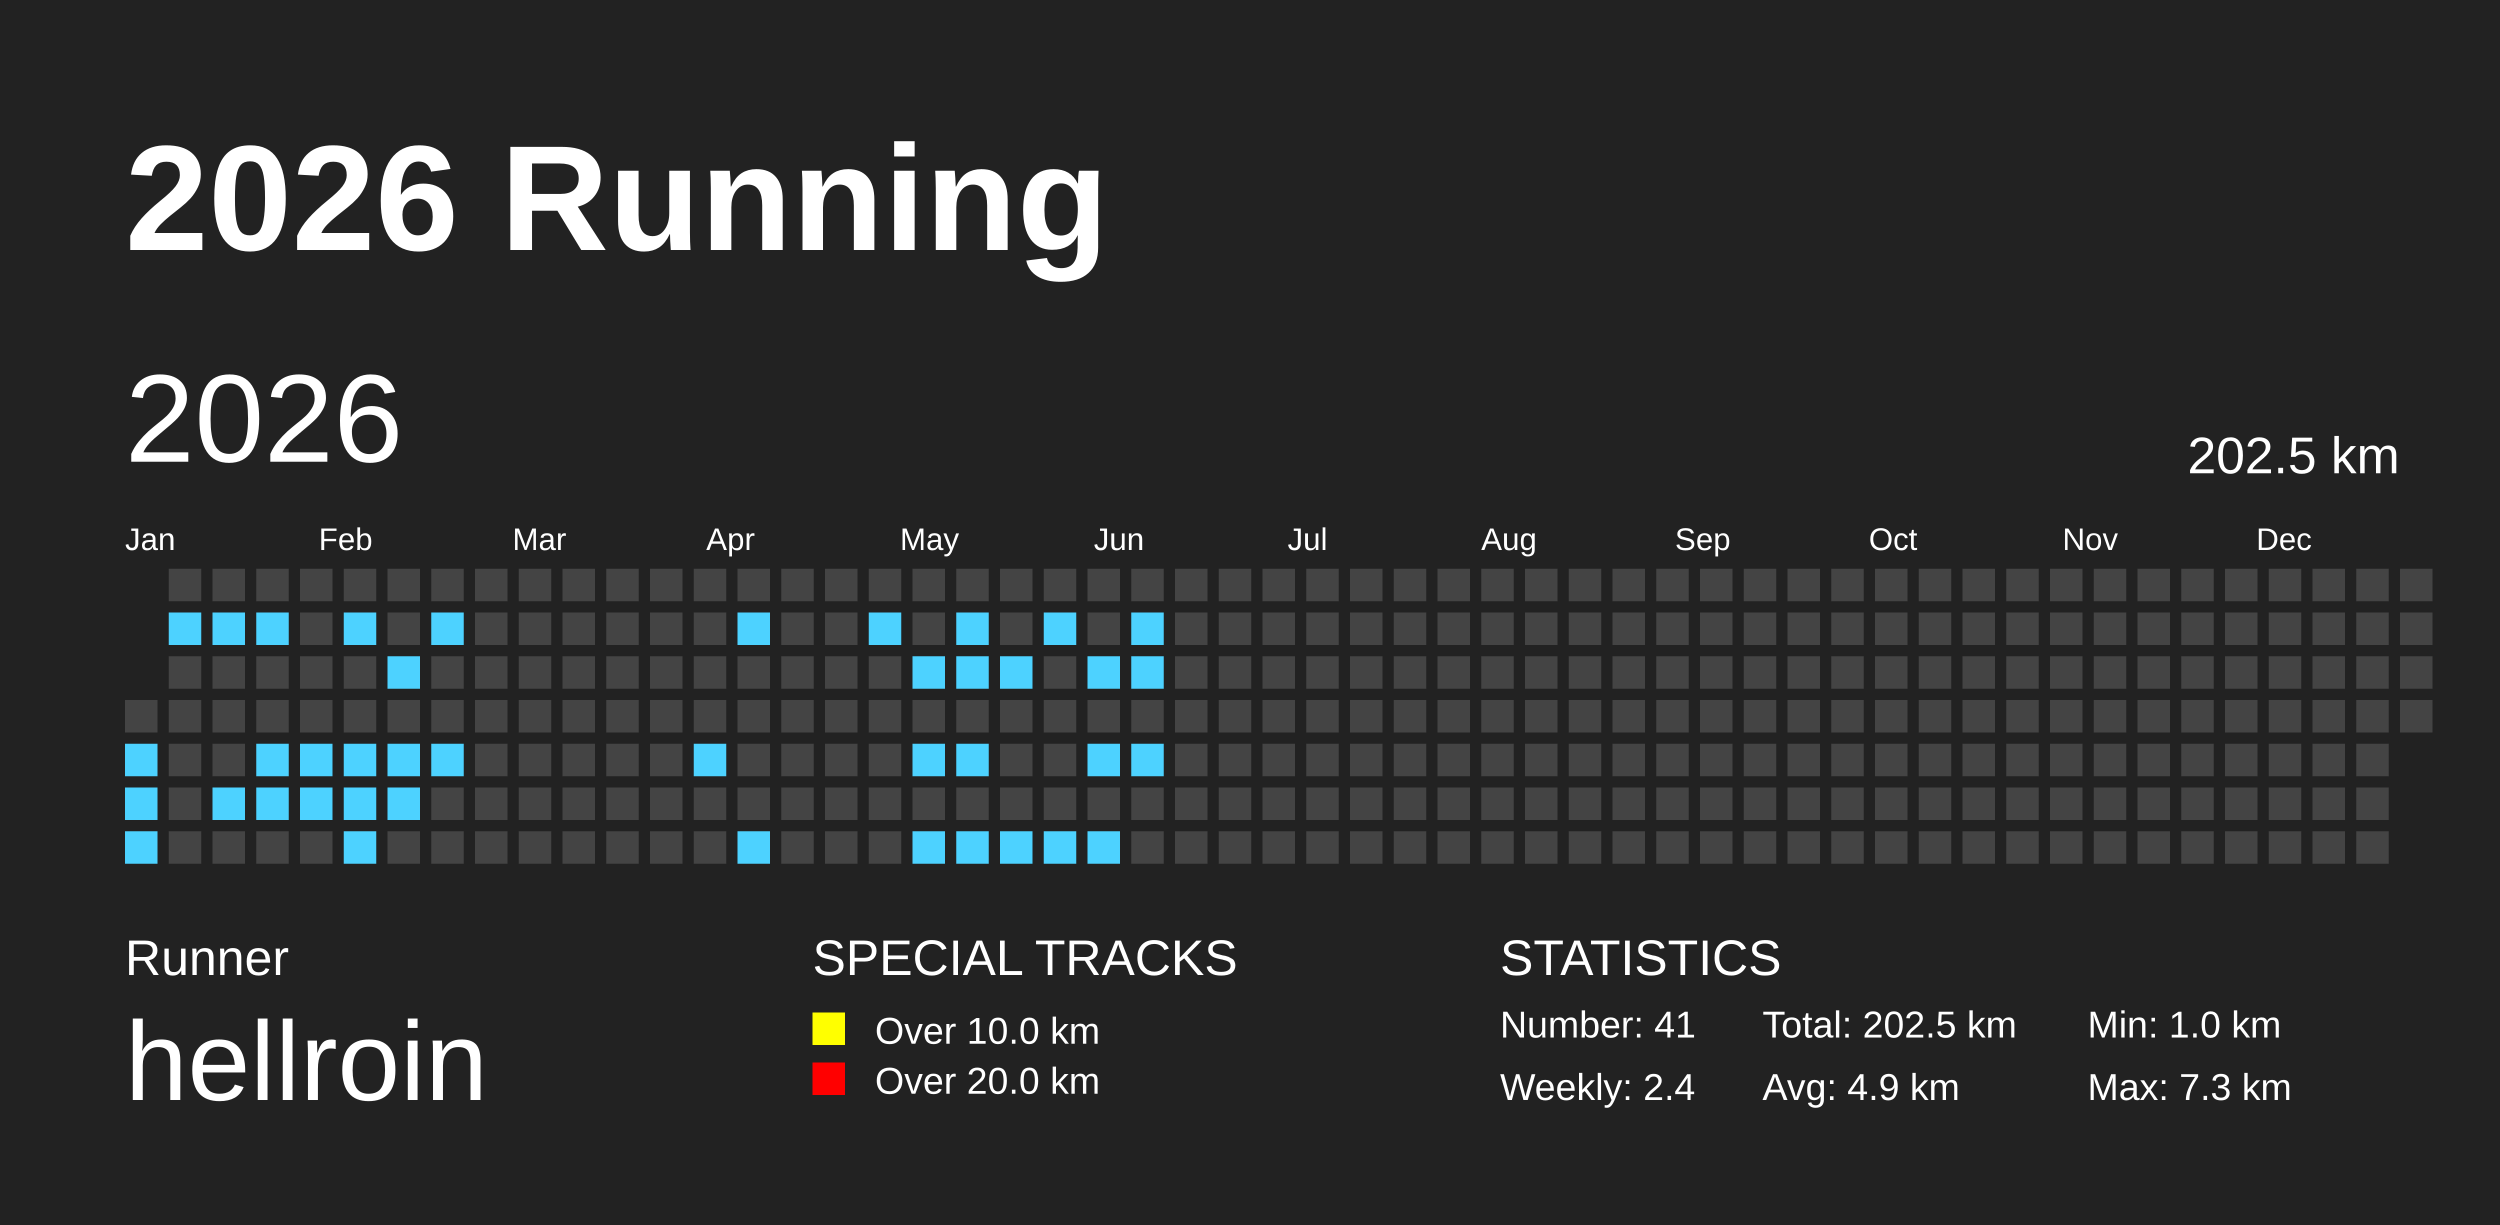
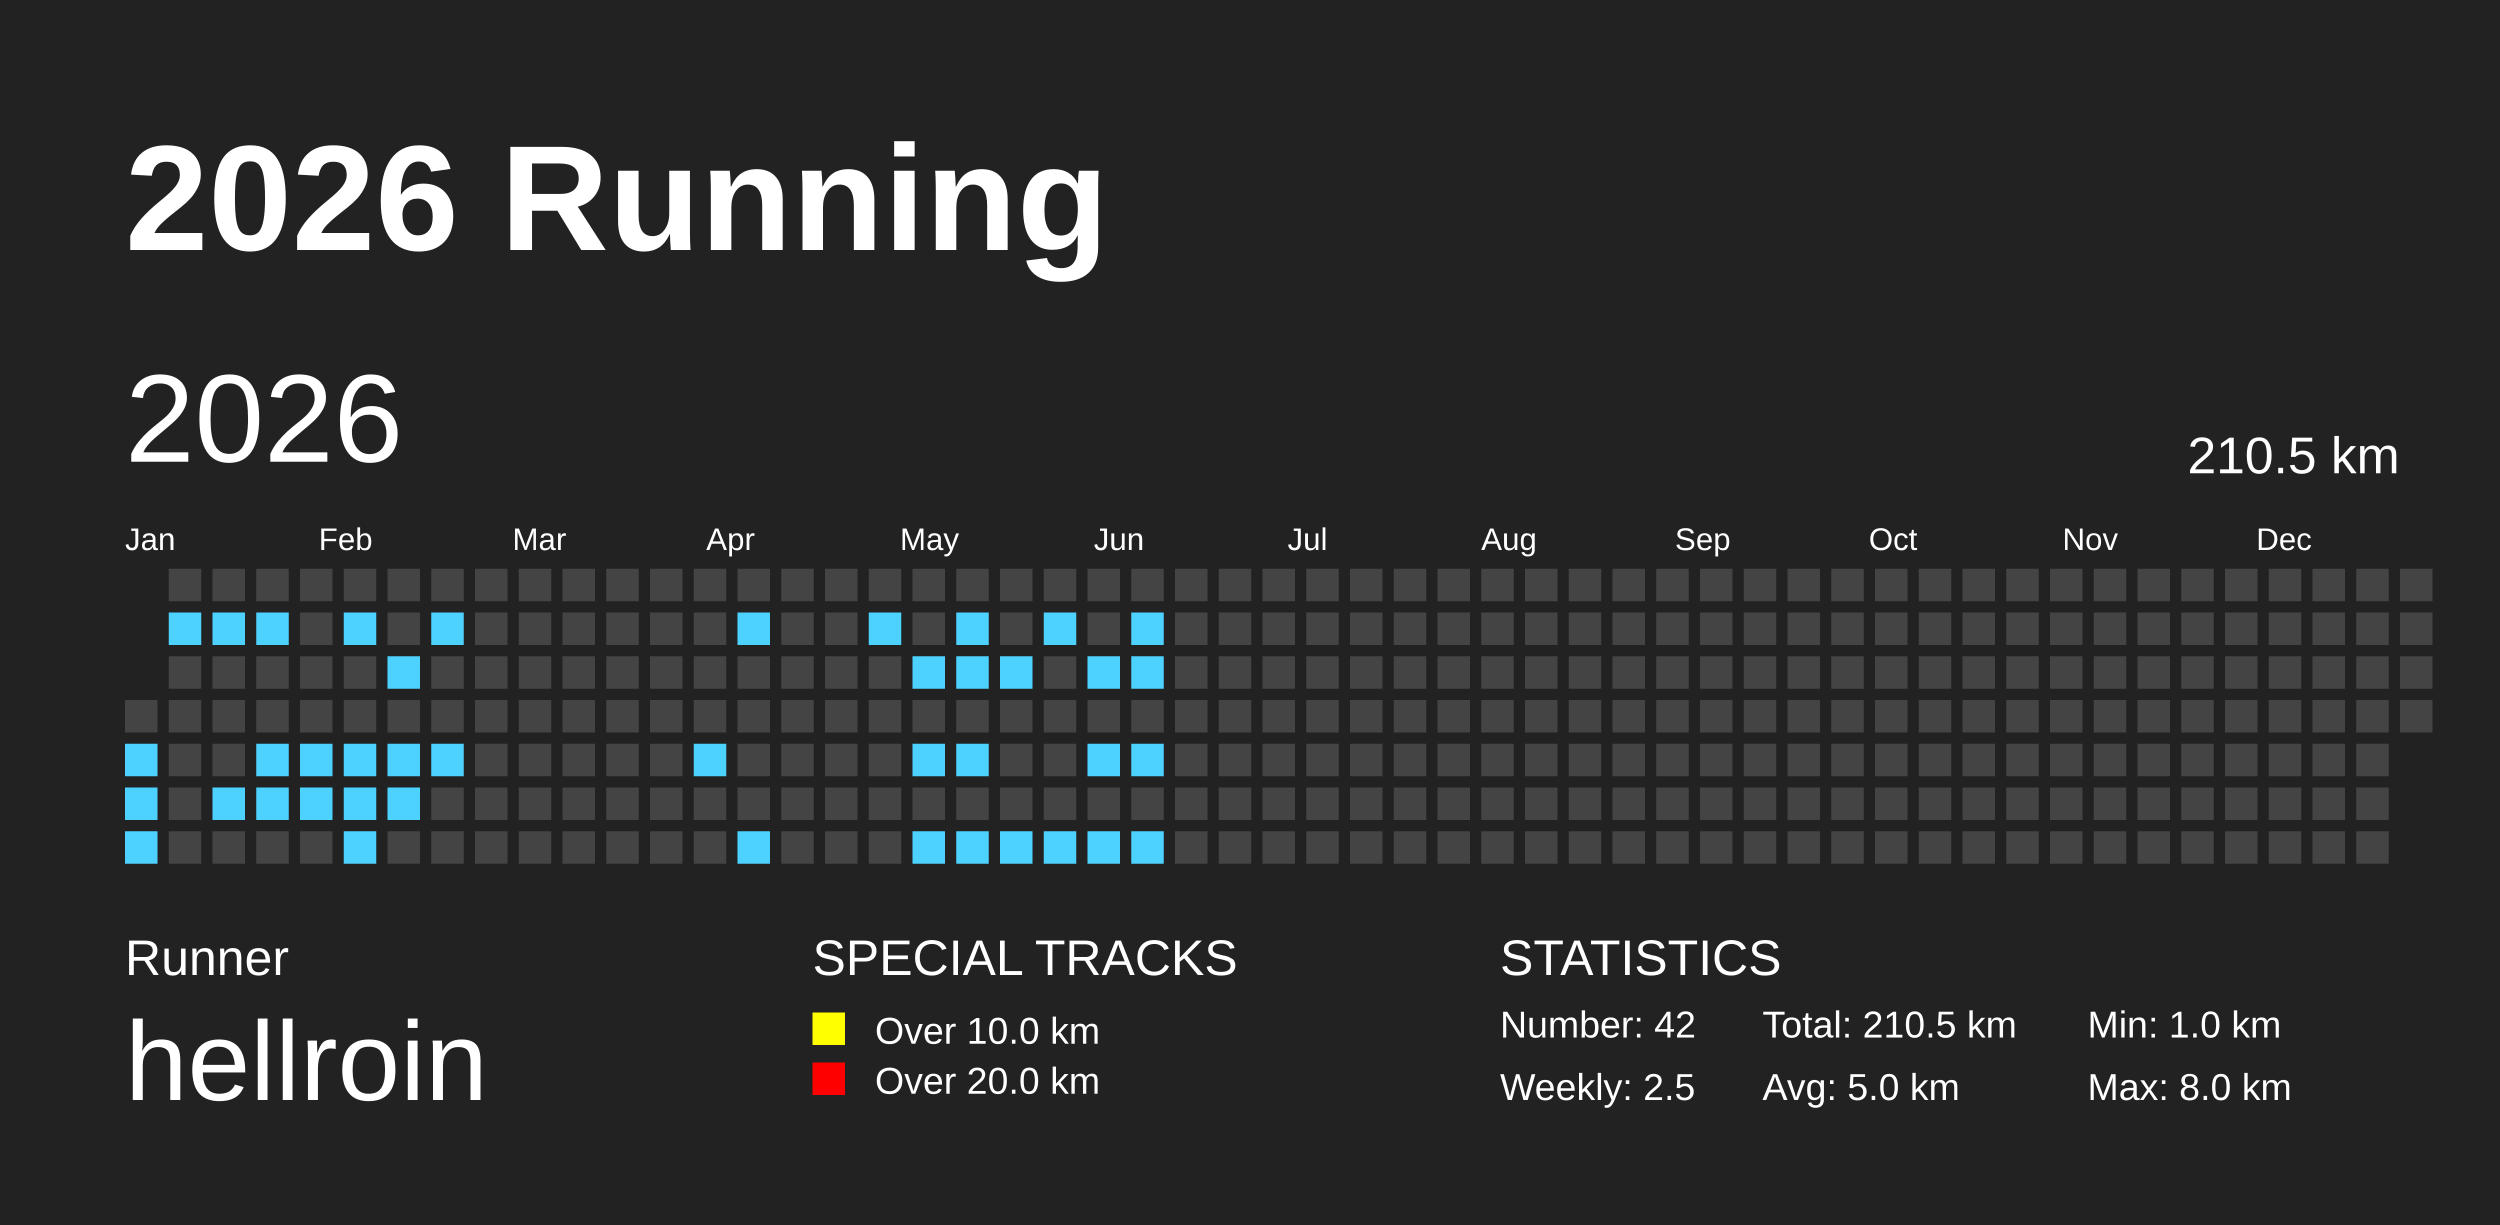
<svg xmlns="http://www.w3.org/2000/svg" baseProfile="full" height="98mm" version="1.1" viewBox="0,0,200,98" width="200mm">
  <defs />
  <rect fill="#222222" height="98" width="200" x="0" y="0" />
  <text fill="#FFFFFF" style="font-size:12px; font-family:Arial; font-weight:bold;" x="10" y="20">2026 Running</text>
  <text fill="#FFFFFF" style="font-size:4px; font-family:Arial" x="10" y="78">Runner</text>
  <text fill="#FFFFFF" style="font-size:9px; font-family:Arial" x="10" y="88">hellroin</text>
  <text fill="#FFFFFF" style="font-size:4px; font-family:Arial" x="65" y="78">SPECIAL TRACKS</text>
  <rect fill="yellow" height="2.6" width="2.6" x="65" y="81" />
  <text fill="#FFFFFF" style="font-size:3px; font-family:Arial" x="70" y="83.5">Over 10.0 km</text>
  <rect fill="red" height="2.6" width="2.6" x="65" y="85" />
  <text fill="#FFFFFF" style="font-size:3px; font-family:Arial" x="70" y="87.5">Over 20.0 km</text>
  <text fill="#FFFFFF" style="font-size:4px; font-family:Arial" x="120" y="78">STATISTICS</text>
-   <text fill="#FFFFFF" style="font-size:3px; font-family:Arial" x="120" y="83">Number: 41</text>
-   <text fill="#FFFFFF" style="font-size:3px; font-family:Arial" x="120" y="88">Weekly: 2.4</text>
-   <text fill="#FFFFFF" style="font-size:3px; font-family:Arial" x="141" y="83">Total: 202.5 km</text>
-   <text fill="#FFFFFF" style="font-size:3px; font-family:Arial" x="141" y="88">Avg: 4.9 km</text>
+   <text fill="#FFFFFF" style="font-size:3px; font-family:Arial" x="120" y="83">Number: 42</text>
+   <text fill="#FFFFFF" style="font-size:3px; font-family:Arial" x="120" y="88">Weekly: 2.5</text>
+   <text fill="#FFFFFF" style="font-size:3px; font-family:Arial" x="141" y="83">Total: 210.5 km</text>
+   <text fill="#FFFFFF" style="font-size:3px; font-family:Arial" x="141" y="88">Avg: 5.0 km</text>
  <text fill="#FFFFFF" style="font-size:3px; font-family:Arial" x="167" y="83">Min: 1.0 km</text>
-   <text fill="#FFFFFF" style="font-size:3px; font-family:Arial" x="167" y="88">Max: 7.3 km</text>
+   <text fill="#FFFFFF" style="font-size:3px; font-family:Arial" x="167" y="88">Max: 8.0 km</text>
  <text dominant-baseline="hanging" fill="#FFFFFF" style="font-size:10.0px; font-family:Arial;" x="10" y="30">2026</text>
-   <text dominant-baseline="hanging" fill="#FFFFFF" style="font-size:4.125px; font-family:Arial;" x="175" y="35">202.5 km</text>
+   <text dominant-baseline="hanging" fill="#FFFFFF" style="font-size:4.125px; font-family:Arial;" x="175" y="35">210.5 km</text>
  <text fill="#FFFFFF" style="font-size:2.5px; font-family:Arial" x="10.0" y="44">Jan</text>
  <text fill="#FFFFFF" style="font-size:2.5px; font-family:Arial" x="25.5" y="44">Feb</text>
  <text fill="#FFFFFF" style="font-size:2.5px; font-family:Arial" x="41.0" y="44">Mar</text>
  <text fill="#FFFFFF" style="font-size:2.5px; font-family:Arial" x="56.5" y="44">Apr</text>
  <text fill="#FFFFFF" style="font-size:2.5px; font-family:Arial" x="72.0" y="44">May</text>
  <text fill="#FFFFFF" style="font-size:2.5px; font-family:Arial" x="87.5" y="44">Jun</text>
  <text fill="#FFFFFF" style="font-size:2.5px; font-family:Arial" x="103.0" y="44">Jul</text>
  <text fill="#FFFFFF" style="font-size:2.5px; font-family:Arial" x="118.5" y="44">Aug</text>
  <text fill="#FFFFFF" style="font-size:2.5px; font-family:Arial" x="134.0" y="44">Sep</text>
  <text fill="#FFFFFF" style="font-size:2.5px; font-family:Arial" x="149.5" y="44">Oct</text>
  <text fill="#FFFFFF" style="font-size:2.5px; font-family:Arial" x="165.0" y="44">Nov</text>
  <text fill="#FFFFFF" style="font-size:2.5px; font-family:Arial" x="180.5" y="44">Dec</text>
  <rect fill="#444444" height="2.6" width="2.6" x="10.0" y="56.0" />
  <rect fill="#4DD2FF" height="2.6" width="2.6" x="10.0" y="59.5" />
  <rect fill="#4DD2FF" height="2.6" width="2.6" x="10.0" y="63.0" />
  <rect fill="#4DD2FF" height="2.6" width="2.6" x="10.0" y="66.5" />
  <rect fill="#444444" height="2.6" width="2.6" x="13.5" y="45.5" />
  <rect fill="#4DD2FF" height="2.6" width="2.6" x="13.5" y="49.0" />
  <rect fill="#444444" height="2.6" width="2.6" x="13.5" y="52.5" />
  <rect fill="#444444" height="2.6" width="2.6" x="13.5" y="56.0" />
  <rect fill="#444444" height="2.6" width="2.6" x="13.5" y="59.5" />
  <rect fill="#444444" height="2.6" width="2.6" x="13.5" y="63.0" />
  <rect fill="#444444" height="2.6" width="2.6" x="13.5" y="66.5" />
  <rect fill="#444444" height="2.6" width="2.6" x="17.0" y="45.5" />
  <rect fill="#4DD2FF" height="2.6" width="2.6" x="17.0" y="49.0" />
  <rect fill="#444444" height="2.6" width="2.6" x="17.0" y="52.5" />
  <rect fill="#444444" height="2.6" width="2.6" x="17.0" y="56.0" />
  <rect fill="#444444" height="2.6" width="2.6" x="17.0" y="59.5" />
  <rect fill="#4DD2FF" height="2.6" width="2.6" x="17.0" y="63.0" />
  <rect fill="#444444" height="2.6" width="2.6" x="17.0" y="66.5" />
  <rect fill="#444444" height="2.6" width="2.6" x="20.5" y="45.5" />
  <rect fill="#4DD2FF" height="2.6" width="2.6" x="20.5" y="49.0" />
  <rect fill="#444444" height="2.6" width="2.6" x="20.5" y="52.5" />
  <rect fill="#444444" height="2.6" width="2.6" x="20.5" y="56.0" />
  <rect fill="#4DD2FF" height="2.6" width="2.6" x="20.5" y="59.5" />
  <rect fill="#4DD2FF" height="2.6" width="2.6" x="20.5" y="63.0" />
  <rect fill="#444444" height="2.6" width="2.6" x="20.5" y="66.5" />
  <rect fill="#444444" height="2.6" width="2.6" x="24.0" y="45.5" />
  <rect fill="#444444" height="2.6" width="2.6" x="24.0" y="49.0" />
  <rect fill="#444444" height="2.6" width="2.6" x="24.0" y="52.5" />
  <rect fill="#444444" height="2.6" width="2.6" x="24.0" y="56.0" />
  <rect fill="#4DD2FF" height="2.6" width="2.6" x="24.0" y="59.5" />
  <rect fill="#4DD2FF" height="2.6" width="2.6" x="24.0" y="63.0" />
  <rect fill="#444444" height="2.6" width="2.6" x="24.0" y="66.5" />
  <rect fill="#444444" height="2.6" width="2.6" x="27.5" y="45.5" />
  <rect fill="#4DD2FF" height="2.6" width="2.6" x="27.5" y="49.0" />
  <rect fill="#444444" height="2.6" width="2.6" x="27.5" y="52.5" />
  <rect fill="#444444" height="2.6" width="2.6" x="27.5" y="56.0" />
  <rect fill="#4DD2FF" height="2.6" width="2.6" x="27.5" y="59.5" />
  <rect fill="#4DD2FF" height="2.6" width="2.6" x="27.5" y="63.0" />
  <rect fill="#4DD2FF" height="2.6" width="2.6" x="27.5" y="66.5" />
  <rect fill="#444444" height="2.6" width="2.6" x="31.0" y="45.5" />
  <rect fill="#444444" height="2.6" width="2.6" x="31.0" y="49.0" />
  <rect fill="#4DD2FF" height="2.6" width="2.6" x="31.0" y="52.5" />
  <rect fill="#444444" height="2.6" width="2.6" x="31.0" y="56.0" />
  <rect fill="#4DD2FF" height="2.6" width="2.6" x="31.0" y="59.5" />
  <rect fill="#4DD2FF" height="2.6" width="2.6" x="31.0" y="63.0" />
  <rect fill="#444444" height="2.6" width="2.6" x="31.0" y="66.5" />
  <rect fill="#444444" height="2.6" width="2.6" x="34.5" y="45.5" />
  <rect fill="#4DD2FF" height="2.6" width="2.6" x="34.5" y="49.0" />
  <rect fill="#444444" height="2.6" width="2.6" x="34.5" y="52.5" />
  <rect fill="#444444" height="2.6" width="2.6" x="34.5" y="56.0" />
  <rect fill="#4DD2FF" height="2.6" width="2.6" x="34.5" y="59.5" />
  <rect fill="#444444" height="2.6" width="2.6" x="34.5" y="63.0" />
  <rect fill="#444444" height="2.6" width="2.6" x="34.5" y="66.5" />
  <rect fill="#444444" height="2.6" width="2.6" x="38.0" y="45.5" />
  <rect fill="#444444" height="2.6" width="2.6" x="38.0" y="49.0" />
  <rect fill="#444444" height="2.6" width="2.6" x="38.0" y="52.5" />
  <rect fill="#444444" height="2.6" width="2.6" x="38.0" y="56.0" />
  <rect fill="#444444" height="2.6" width="2.6" x="38.0" y="59.5" />
  <rect fill="#444444" height="2.6" width="2.6" x="38.0" y="63.0" />
  <rect fill="#444444" height="2.6" width="2.6" x="38.0" y="66.5" />
  <rect fill="#444444" height="2.6" width="2.6" x="41.5" y="45.5" />
  <rect fill="#444444" height="2.6" width="2.6" x="41.5" y="49.0" />
  <rect fill="#444444" height="2.6" width="2.6" x="41.5" y="52.5" />
  <rect fill="#444444" height="2.6" width="2.6" x="41.5" y="56.0" />
  <rect fill="#444444" height="2.6" width="2.6" x="41.5" y="59.5" />
  <rect fill="#444444" height="2.6" width="2.6" x="41.5" y="63.0" />
  <rect fill="#444444" height="2.6" width="2.6" x="41.5" y="66.5" />
  <rect fill="#444444" height="2.6" width="2.6" x="45.0" y="45.5" />
  <rect fill="#444444" height="2.6" width="2.6" x="45.0" y="49.0" />
  <rect fill="#444444" height="2.6" width="2.6" x="45.0" y="52.5" />
  <rect fill="#444444" height="2.6" width="2.6" x="45.0" y="56.0" />
  <rect fill="#444444" height="2.6" width="2.6" x="45.0" y="59.5" />
  <rect fill="#444444" height="2.6" width="2.6" x="45.0" y="63.0" />
  <rect fill="#444444" height="2.6" width="2.6" x="45.0" y="66.5" />
  <rect fill="#444444" height="2.6" width="2.6" x="48.5" y="45.5" />
  <rect fill="#444444" height="2.6" width="2.6" x="48.5" y="49.0" />
  <rect fill="#444444" height="2.6" width="2.6" x="48.5" y="52.5" />
  <rect fill="#444444" height="2.6" width="2.6" x="48.5" y="56.0" />
  <rect fill="#444444" height="2.6" width="2.6" x="48.5" y="59.5" />
  <rect fill="#444444" height="2.6" width="2.6" x="48.5" y="63.0" />
  <rect fill="#444444" height="2.6" width="2.6" x="48.5" y="66.5" />
  <rect fill="#444444" height="2.6" width="2.6" x="52.0" y="45.5" />
  <rect fill="#444444" height="2.6" width="2.6" x="52.0" y="49.0" />
  <rect fill="#444444" height="2.6" width="2.6" x="52.0" y="52.5" />
  <rect fill="#444444" height="2.6" width="2.6" x="52.0" y="56.0" />
  <rect fill="#444444" height="2.6" width="2.6" x="52.0" y="59.5" />
  <rect fill="#444444" height="2.6" width="2.6" x="52.0" y="63.0" />
  <rect fill="#444444" height="2.6" width="2.6" x="52.0" y="66.5" />
  <rect fill="#444444" height="2.6" width="2.6" x="55.5" y="45.5" />
  <rect fill="#444444" height="2.6" width="2.6" x="55.5" y="49.0" />
  <rect fill="#444444" height="2.6" width="2.6" x="55.5" y="52.5" />
  <rect fill="#444444" height="2.6" width="2.6" x="55.5" y="56.0" />
  <rect fill="#4DD2FF" height="2.6" width="2.6" x="55.5" y="59.5" />
  <rect fill="#444444" height="2.6" width="2.6" x="55.5" y="63.0" />
  <rect fill="#444444" height="2.6" width="2.6" x="55.5" y="66.5" />
  <rect fill="#444444" height="2.6" width="2.6" x="59.0" y="45.5" />
  <rect fill="#4DD2FF" height="2.6" width="2.6" x="59.0" y="49.0" />
  <rect fill="#444444" height="2.6" width="2.6" x="59.0" y="52.5" />
  <rect fill="#444444" height="2.6" width="2.6" x="59.0" y="56.0" />
  <rect fill="#444444" height="2.6" width="2.6" x="59.0" y="59.5" />
  <rect fill="#444444" height="2.6" width="2.6" x="59.0" y="63.0" />
  <rect fill="#4DD2FF" height="2.6" width="2.6" x="59.0" y="66.5" />
  <rect fill="#444444" height="2.6" width="2.6" x="62.5" y="45.5" />
  <rect fill="#444444" height="2.6" width="2.6" x="62.5" y="49.0" />
  <rect fill="#444444" height="2.6" width="2.6" x="62.5" y="52.5" />
  <rect fill="#444444" height="2.6" width="2.6" x="62.5" y="56.0" />
  <rect fill="#444444" height="2.6" width="2.6" x="62.5" y="59.5" />
  <rect fill="#444444" height="2.6" width="2.6" x="62.5" y="63.0" />
  <rect fill="#444444" height="2.6" width="2.6" x="62.5" y="66.5" />
  <rect fill="#444444" height="2.6" width="2.6" x="66.0" y="45.5" />
  <rect fill="#444444" height="2.6" width="2.6" x="66.0" y="49.0" />
  <rect fill="#444444" height="2.6" width="2.6" x="66.0" y="52.5" />
  <rect fill="#444444" height="2.6" width="2.6" x="66.0" y="56.0" />
  <rect fill="#444444" height="2.6" width="2.6" x="66.0" y="59.5" />
  <rect fill="#444444" height="2.6" width="2.6" x="66.0" y="63.0" />
  <rect fill="#444444" height="2.6" width="2.6" x="66.0" y="66.5" />
  <rect fill="#444444" height="2.6" width="2.6" x="69.5" y="45.5" />
  <rect fill="#4DD2FF" height="2.6" width="2.6" x="69.5" y="49.0" />
  <rect fill="#444444" height="2.6" width="2.6" x="69.5" y="52.5" />
  <rect fill="#444444" height="2.6" width="2.6" x="69.5" y="56.0" />
  <rect fill="#444444" height="2.6" width="2.6" x="69.5" y="59.5" />
  <rect fill="#444444" height="2.6" width="2.6" x="69.5" y="63.0" />
  <rect fill="#444444" height="2.6" width="2.6" x="69.5" y="66.5" />
  <rect fill="#444444" height="2.6" width="2.6" x="73.0" y="45.5" />
  <rect fill="#444444" height="2.6" width="2.6" x="73.0" y="49.0" />
  <rect fill="#4DD2FF" height="2.6" width="2.6" x="73.0" y="52.5" />
  <rect fill="#444444" height="2.6" width="2.6" x="73.0" y="56.0" />
  <rect fill="#4DD2FF" height="2.6" width="2.6" x="73.0" y="59.5" />
  <rect fill="#444444" height="2.6" width="2.6" x="73.0" y="63.0" />
  <rect fill="#4DD2FF" height="2.6" width="2.6" x="73.0" y="66.5" />
  <rect fill="#444444" height="2.6" width="2.6" x="76.5" y="45.5" />
  <rect fill="#4DD2FF" height="2.6" width="2.6" x="76.5" y="49.0" />
  <rect fill="#4DD2FF" height="2.6" width="2.6" x="76.5" y="52.5" />
  <rect fill="#444444" height="2.6" width="2.6" x="76.5" y="56.0" />
  <rect fill="#4DD2FF" height="2.6" width="2.6" x="76.5" y="59.5" />
  <rect fill="#444444" height="2.6" width="2.6" x="76.5" y="63.0" />
  <rect fill="#4DD2FF" height="2.6" width="2.6" x="76.5" y="66.5" />
  <rect fill="#444444" height="2.6" width="2.6" x="80.0" y="45.5" />
  <rect fill="#444444" height="2.6" width="2.6" x="80.0" y="49.0" />
  <rect fill="#4DD2FF" height="2.6" width="2.6" x="80.0" y="52.5" />
  <rect fill="#444444" height="2.6" width="2.6" x="80.0" y="56.0" />
  <rect fill="#444444" height="2.6" width="2.6" x="80.0" y="59.5" />
  <rect fill="#444444" height="2.6" width="2.6" x="80.0" y="63.0" />
  <rect fill="#4DD2FF" height="2.6" width="2.6" x="80.0" y="66.5" />
  <rect fill="#444444" height="2.6" width="2.6" x="83.5" y="45.5" />
  <rect fill="#4DD2FF" height="2.6" width="2.6" x="83.5" y="49.0" />
  <rect fill="#444444" height="2.6" width="2.6" x="83.5" y="52.5" />
  <rect fill="#444444" height="2.6" width="2.6" x="83.5" y="56.0" />
  <rect fill="#444444" height="2.6" width="2.6" x="83.5" y="59.5" />
  <rect fill="#444444" height="2.6" width="2.6" x="83.5" y="63.0" />
  <rect fill="#4DD2FF" height="2.6" width="2.6" x="83.5" y="66.5" />
  <rect fill="#444444" height="2.6" width="2.6" x="87.0" y="45.5" />
  <rect fill="#444444" height="2.6" width="2.6" x="87.0" y="49.0" />
  <rect fill="#4DD2FF" height="2.6" width="2.6" x="87.0" y="52.5" />
  <rect fill="#444444" height="2.6" width="2.6" x="87.0" y="56.0" />
  <rect fill="#4DD2FF" height="2.6" width="2.6" x="87.0" y="59.5" />
  <rect fill="#444444" height="2.6" width="2.6" x="87.0" y="63.0" />
  <rect fill="#4DD2FF" height="2.6" width="2.6" x="87.0" y="66.5" />
  <rect fill="#444444" height="2.6" width="2.6" x="90.5" y="45.5" />
  <rect fill="#4DD2FF" height="2.6" width="2.6" x="90.5" y="49.0" />
  <rect fill="#4DD2FF" height="2.6" width="2.6" x="90.5" y="52.5" />
  <rect fill="#444444" height="2.6" width="2.6" x="90.5" y="56.0" />
  <rect fill="#4DD2FF" height="2.6" width="2.6" x="90.5" y="59.5" />
  <rect fill="#444444" height="2.6" width="2.6" x="90.5" y="63.0" />
-   <rect fill="#444444" height="2.6" width="2.6" x="90.5" y="66.5" />
+   <rect fill="#4DD2FF" height="2.6" width="2.6" x="90.5" y="66.5" />
  <rect fill="#444444" height="2.6" width="2.6" x="94.0" y="45.5" />
  <rect fill="#444444" height="2.6" width="2.6" x="94.0" y="49.0" />
  <rect fill="#444444" height="2.6" width="2.6" x="94.0" y="52.5" />
  <rect fill="#444444" height="2.6" width="2.6" x="94.0" y="56.0" />
  <rect fill="#444444" height="2.6" width="2.6" x="94.0" y="59.5" />
  <rect fill="#444444" height="2.6" width="2.6" x="94.0" y="63.0" />
  <rect fill="#444444" height="2.6" width="2.6" x="94.0" y="66.5" />
  <rect fill="#444444" height="2.6" width="2.6" x="97.5" y="45.5" />
  <rect fill="#444444" height="2.6" width="2.6" x="97.5" y="49.0" />
  <rect fill="#444444" height="2.6" width="2.6" x="97.5" y="52.5" />
  <rect fill="#444444" height="2.6" width="2.6" x="97.5" y="56.0" />
  <rect fill="#444444" height="2.6" width="2.6" x="97.5" y="59.5" />
  <rect fill="#444444" height="2.6" width="2.6" x="97.5" y="63.0" />
  <rect fill="#444444" height="2.6" width="2.6" x="97.5" y="66.5" />
  <rect fill="#444444" height="2.6" width="2.6" x="101.0" y="45.5" />
  <rect fill="#444444" height="2.6" width="2.6" x="101.0" y="49.0" />
  <rect fill="#444444" height="2.6" width="2.6" x="101.0" y="52.5" />
  <rect fill="#444444" height="2.6" width="2.6" x="101.0" y="56.0" />
  <rect fill="#444444" height="2.6" width="2.6" x="101.0" y="59.5" />
  <rect fill="#444444" height="2.6" width="2.6" x="101.0" y="63.0" />
  <rect fill="#444444" height="2.6" width="2.6" x="101.0" y="66.5" />
  <rect fill="#444444" height="2.6" width="2.6" x="104.5" y="45.5" />
  <rect fill="#444444" height="2.6" width="2.6" x="104.5" y="49.0" />
  <rect fill="#444444" height="2.6" width="2.6" x="104.5" y="52.5" />
  <rect fill="#444444" height="2.6" width="2.6" x="104.5" y="56.0" />
  <rect fill="#444444" height="2.6" width="2.6" x="104.5" y="59.5" />
  <rect fill="#444444" height="2.6" width="2.6" x="104.5" y="63.0" />
  <rect fill="#444444" height="2.6" width="2.6" x="104.5" y="66.5" />
  <rect fill="#444444" height="2.6" width="2.6" x="108.0" y="45.5" />
  <rect fill="#444444" height="2.6" width="2.6" x="108.0" y="49.0" />
  <rect fill="#444444" height="2.6" width="2.6" x="108.0" y="52.5" />
  <rect fill="#444444" height="2.6" width="2.6" x="108.0" y="56.0" />
  <rect fill="#444444" height="2.6" width="2.6" x="108.0" y="59.5" />
  <rect fill="#444444" height="2.6" width="2.6" x="108.0" y="63.0" />
  <rect fill="#444444" height="2.6" width="2.6" x="108.0" y="66.5" />
  <rect fill="#444444" height="2.6" width="2.6" x="111.5" y="45.5" />
  <rect fill="#444444" height="2.6" width="2.6" x="111.5" y="49.0" />
  <rect fill="#444444" height="2.6" width="2.6" x="111.5" y="52.5" />
  <rect fill="#444444" height="2.6" width="2.6" x="111.5" y="56.0" />
  <rect fill="#444444" height="2.6" width="2.6" x="111.5" y="59.5" />
  <rect fill="#444444" height="2.6" width="2.6" x="111.5" y="63.0" />
  <rect fill="#444444" height="2.6" width="2.6" x="111.5" y="66.5" />
  <rect fill="#444444" height="2.6" width="2.6" x="115.0" y="45.5" />
  <rect fill="#444444" height="2.6" width="2.6" x="115.0" y="49.0" />
  <rect fill="#444444" height="2.6" width="2.6" x="115.0" y="52.5" />
  <rect fill="#444444" height="2.6" width="2.6" x="115.0" y="56.0" />
  <rect fill="#444444" height="2.6" width="2.6" x="115.0" y="59.5" />
  <rect fill="#444444" height="2.6" width="2.6" x="115.0" y="63.0" />
  <rect fill="#444444" height="2.6" width="2.6" x="115.0" y="66.5" />
  <rect fill="#444444" height="2.6" width="2.6" x="118.5" y="45.5" />
  <rect fill="#444444" height="2.6" width="2.6" x="118.5" y="49.0" />
  <rect fill="#444444" height="2.6" width="2.6" x="118.5" y="52.5" />
  <rect fill="#444444" height="2.6" width="2.6" x="118.5" y="56.0" />
  <rect fill="#444444" height="2.6" width="2.6" x="118.5" y="59.5" />
  <rect fill="#444444" height="2.6" width="2.6" x="118.5" y="63.0" />
  <rect fill="#444444" height="2.6" width="2.6" x="118.5" y="66.5" />
  <rect fill="#444444" height="2.6" width="2.6" x="122.0" y="45.5" />
  <rect fill="#444444" height="2.6" width="2.6" x="122.0" y="49.0" />
  <rect fill="#444444" height="2.6" width="2.6" x="122.0" y="52.5" />
  <rect fill="#444444" height="2.6" width="2.6" x="122.0" y="56.0" />
  <rect fill="#444444" height="2.6" width="2.6" x="122.0" y="59.5" />
  <rect fill="#444444" height="2.6" width="2.6" x="122.0" y="63.0" />
  <rect fill="#444444" height="2.6" width="2.6" x="122.0" y="66.5" />
  <rect fill="#444444" height="2.6" width="2.6" x="125.5" y="45.5" />
  <rect fill="#444444" height="2.6" width="2.6" x="125.5" y="49.0" />
  <rect fill="#444444" height="2.6" width="2.6" x="125.5" y="52.5" />
  <rect fill="#444444" height="2.6" width="2.6" x="125.5" y="56.0" />
  <rect fill="#444444" height="2.6" width="2.6" x="125.5" y="59.5" />
  <rect fill="#444444" height="2.6" width="2.6" x="125.5" y="63.0" />
  <rect fill="#444444" height="2.6" width="2.6" x="125.5" y="66.5" />
  <rect fill="#444444" height="2.6" width="2.6" x="129.0" y="45.5" />
  <rect fill="#444444" height="2.6" width="2.6" x="129.0" y="49.0" />
  <rect fill="#444444" height="2.6" width="2.6" x="129.0" y="52.5" />
  <rect fill="#444444" height="2.6" width="2.6" x="129.0" y="56.0" />
  <rect fill="#444444" height="2.6" width="2.6" x="129.0" y="59.5" />
  <rect fill="#444444" height="2.6" width="2.6" x="129.0" y="63.0" />
  <rect fill="#444444" height="2.6" width="2.6" x="129.0" y="66.5" />
  <rect fill="#444444" height="2.6" width="2.6" x="132.5" y="45.5" />
  <rect fill="#444444" height="2.6" width="2.6" x="132.5" y="49.0" />
  <rect fill="#444444" height="2.6" width="2.6" x="132.5" y="52.5" />
  <rect fill="#444444" height="2.6" width="2.6" x="132.5" y="56.0" />
  <rect fill="#444444" height="2.6" width="2.6" x="132.5" y="59.5" />
  <rect fill="#444444" height="2.6" width="2.6" x="132.5" y="63.0" />
  <rect fill="#444444" height="2.6" width="2.6" x="132.5" y="66.5" />
  <rect fill="#444444" height="2.6" width="2.6" x="136.0" y="45.5" />
  <rect fill="#444444" height="2.6" width="2.6" x="136.0" y="49.0" />
  <rect fill="#444444" height="2.6" width="2.6" x="136.0" y="52.5" />
  <rect fill="#444444" height="2.6" width="2.6" x="136.0" y="56.0" />
  <rect fill="#444444" height="2.6" width="2.6" x="136.0" y="59.5" />
  <rect fill="#444444" height="2.6" width="2.6" x="136.0" y="63.0" />
  <rect fill="#444444" height="2.6" width="2.6" x="136.0" y="66.5" />
  <rect fill="#444444" height="2.6" width="2.6" x="139.5" y="45.5" />
  <rect fill="#444444" height="2.6" width="2.6" x="139.5" y="49.0" />
  <rect fill="#444444" height="2.6" width="2.6" x="139.5" y="52.5" />
  <rect fill="#444444" height="2.6" width="2.6" x="139.5" y="56.0" />
  <rect fill="#444444" height="2.6" width="2.6" x="139.5" y="59.5" />
  <rect fill="#444444" height="2.6" width="2.6" x="139.5" y="63.0" />
  <rect fill="#444444" height="2.6" width="2.6" x="139.5" y="66.5" />
  <rect fill="#444444" height="2.6" width="2.6" x="143.0" y="45.5" />
  <rect fill="#444444" height="2.6" width="2.6" x="143.0" y="49.0" />
  <rect fill="#444444" height="2.6" width="2.6" x="143.0" y="52.5" />
  <rect fill="#444444" height="2.6" width="2.6" x="143.0" y="56.0" />
  <rect fill="#444444" height="2.6" width="2.6" x="143.0" y="59.5" />
  <rect fill="#444444" height="2.6" width="2.6" x="143.0" y="63.0" />
  <rect fill="#444444" height="2.6" width="2.6" x="143.0" y="66.5" />
  <rect fill="#444444" height="2.6" width="2.6" x="146.5" y="45.5" />
  <rect fill="#444444" height="2.6" width="2.6" x="146.5" y="49.0" />
  <rect fill="#444444" height="2.6" width="2.6" x="146.5" y="52.5" />
  <rect fill="#444444" height="2.6" width="2.6" x="146.5" y="56.0" />
  <rect fill="#444444" height="2.6" width="2.6" x="146.5" y="59.5" />
  <rect fill="#444444" height="2.6" width="2.6" x="146.5" y="63.0" />
  <rect fill="#444444" height="2.6" width="2.6" x="146.5" y="66.5" />
  <rect fill="#444444" height="2.6" width="2.6" x="150.0" y="45.5" />
  <rect fill="#444444" height="2.6" width="2.6" x="150.0" y="49.0" />
  <rect fill="#444444" height="2.6" width="2.6" x="150.0" y="52.5" />
  <rect fill="#444444" height="2.6" width="2.6" x="150.0" y="56.0" />
  <rect fill="#444444" height="2.6" width="2.6" x="150.0" y="59.5" />
  <rect fill="#444444" height="2.6" width="2.6" x="150.0" y="63.0" />
  <rect fill="#444444" height="2.6" width="2.6" x="150.0" y="66.5" />
  <rect fill="#444444" height="2.6" width="2.6" x="153.5" y="45.5" />
  <rect fill="#444444" height="2.6" width="2.6" x="153.5" y="49.0" />
  <rect fill="#444444" height="2.6" width="2.6" x="153.5" y="52.5" />
  <rect fill="#444444" height="2.6" width="2.6" x="153.5" y="56.0" />
  <rect fill="#444444" height="2.6" width="2.6" x="153.5" y="59.5" />
  <rect fill="#444444" height="2.6" width="2.6" x="153.5" y="63.0" />
  <rect fill="#444444" height="2.6" width="2.6" x="153.5" y="66.5" />
  <rect fill="#444444" height="2.6" width="2.6" x="157.0" y="45.5" />
  <rect fill="#444444" height="2.6" width="2.6" x="157.0" y="49.0" />
  <rect fill="#444444" height="2.6" width="2.6" x="157.0" y="52.5" />
  <rect fill="#444444" height="2.6" width="2.6" x="157.0" y="56.0" />
  <rect fill="#444444" height="2.6" width="2.6" x="157.0" y="59.5" />
  <rect fill="#444444" height="2.6" width="2.6" x="157.0" y="63.0" />
  <rect fill="#444444" height="2.6" width="2.6" x="157.0" y="66.5" />
  <rect fill="#444444" height="2.6" width="2.6" x="160.5" y="45.5" />
  <rect fill="#444444" height="2.6" width="2.6" x="160.5" y="49.0" />
  <rect fill="#444444" height="2.6" width="2.6" x="160.5" y="52.5" />
  <rect fill="#444444" height="2.6" width="2.6" x="160.5" y="56.0" />
  <rect fill="#444444" height="2.6" width="2.6" x="160.5" y="59.5" />
  <rect fill="#444444" height="2.6" width="2.6" x="160.5" y="63.0" />
  <rect fill="#444444" height="2.6" width="2.6" x="160.5" y="66.5" />
  <rect fill="#444444" height="2.6" width="2.6" x="164.0" y="45.5" />
  <rect fill="#444444" height="2.6" width="2.6" x="164.0" y="49.0" />
  <rect fill="#444444" height="2.6" width="2.6" x="164.0" y="52.5" />
  <rect fill="#444444" height="2.6" width="2.6" x="164.0" y="56.0" />
  <rect fill="#444444" height="2.6" width="2.6" x="164.0" y="59.5" />
  <rect fill="#444444" height="2.6" width="2.6" x="164.0" y="63.0" />
  <rect fill="#444444" height="2.6" width="2.6" x="164.0" y="66.5" />
  <rect fill="#444444" height="2.6" width="2.6" x="167.5" y="45.5" />
  <rect fill="#444444" height="2.6" width="2.6" x="167.5" y="49.0" />
  <rect fill="#444444" height="2.6" width="2.6" x="167.5" y="52.5" />
  <rect fill="#444444" height="2.6" width="2.6" x="167.5" y="56.0" />
  <rect fill="#444444" height="2.6" width="2.6" x="167.5" y="59.5" />
  <rect fill="#444444" height="2.6" width="2.6" x="167.5" y="63.0" />
  <rect fill="#444444" height="2.6" width="2.6" x="167.5" y="66.5" />
  <rect fill="#444444" height="2.6" width="2.6" x="171.0" y="45.5" />
  <rect fill="#444444" height="2.6" width="2.6" x="171.0" y="49.0" />
  <rect fill="#444444" height="2.6" width="2.6" x="171.0" y="52.5" />
  <rect fill="#444444" height="2.6" width="2.6" x="171.0" y="56.0" />
  <rect fill="#444444" height="2.6" width="2.6" x="171.0" y="59.5" />
  <rect fill="#444444" height="2.6" width="2.6" x="171.0" y="63.0" />
  <rect fill="#444444" height="2.6" width="2.6" x="171.0" y="66.5" />
  <rect fill="#444444" height="2.6" width="2.6" x="174.5" y="45.5" />
  <rect fill="#444444" height="2.6" width="2.6" x="174.5" y="49.0" />
  <rect fill="#444444" height="2.6" width="2.6" x="174.5" y="52.5" />
  <rect fill="#444444" height="2.6" width="2.6" x="174.5" y="56.0" />
  <rect fill="#444444" height="2.6" width="2.6" x="174.5" y="59.5" />
  <rect fill="#444444" height="2.6" width="2.6" x="174.5" y="63.0" />
  <rect fill="#444444" height="2.6" width="2.6" x="174.5" y="66.5" />
  <rect fill="#444444" height="2.6" width="2.6" x="178.0" y="45.5" />
  <rect fill="#444444" height="2.6" width="2.6" x="178.0" y="49.0" />
  <rect fill="#444444" height="2.6" width="2.6" x="178.0" y="52.5" />
  <rect fill="#444444" height="2.6" width="2.6" x="178.0" y="56.0" />
  <rect fill="#444444" height="2.6" width="2.6" x="178.0" y="59.5" />
  <rect fill="#444444" height="2.6" width="2.6" x="178.0" y="63.0" />
  <rect fill="#444444" height="2.6" width="2.6" x="178.0" y="66.5" />
  <rect fill="#444444" height="2.6" width="2.6" x="181.5" y="45.5" />
  <rect fill="#444444" height="2.6" width="2.6" x="181.5" y="49.0" />
  <rect fill="#444444" height="2.6" width="2.6" x="181.5" y="52.5" />
  <rect fill="#444444" height="2.6" width="2.6" x="181.5" y="56.0" />
  <rect fill="#444444" height="2.6" width="2.6" x="181.5" y="59.5" />
  <rect fill="#444444" height="2.6" width="2.6" x="181.5" y="63.0" />
  <rect fill="#444444" height="2.6" width="2.6" x="181.5" y="66.5" />
  <rect fill="#444444" height="2.6" width="2.6" x="185.0" y="45.5" />
  <rect fill="#444444" height="2.6" width="2.6" x="185.0" y="49.0" />
  <rect fill="#444444" height="2.6" width="2.6" x="185.0" y="52.5" />
  <rect fill="#444444" height="2.6" width="2.6" x="185.0" y="56.0" />
  <rect fill="#444444" height="2.6" width="2.6" x="185.0" y="59.5" />
  <rect fill="#444444" height="2.6" width="2.6" x="185.0" y="63.0" />
  <rect fill="#444444" height="2.6" width="2.6" x="185.0" y="66.5" />
  <rect fill="#444444" height="2.6" width="2.6" x="188.5" y="45.5" />
  <rect fill="#444444" height="2.6" width="2.6" x="188.5" y="49.0" />
  <rect fill="#444444" height="2.6" width="2.6" x="188.5" y="52.5" />
  <rect fill="#444444" height="2.6" width="2.6" x="188.5" y="56.0" />
  <rect fill="#444444" height="2.6" width="2.6" x="188.5" y="59.5" />
  <rect fill="#444444" height="2.6" width="2.6" x="188.5" y="63.0" />
  <rect fill="#444444" height="2.6" width="2.6" x="188.5" y="66.5" />
  <rect fill="#444444" height="2.6" width="2.6" x="192.0" y="45.5" />
  <rect fill="#444444" height="2.6" width="2.6" x="192.0" y="49.0" />
  <rect fill="#444444" height="2.6" width="2.6" x="192.0" y="52.5" />
  <rect fill="#444444" height="2.6" width="2.6" x="192.0" y="56.0" />
</svg>
